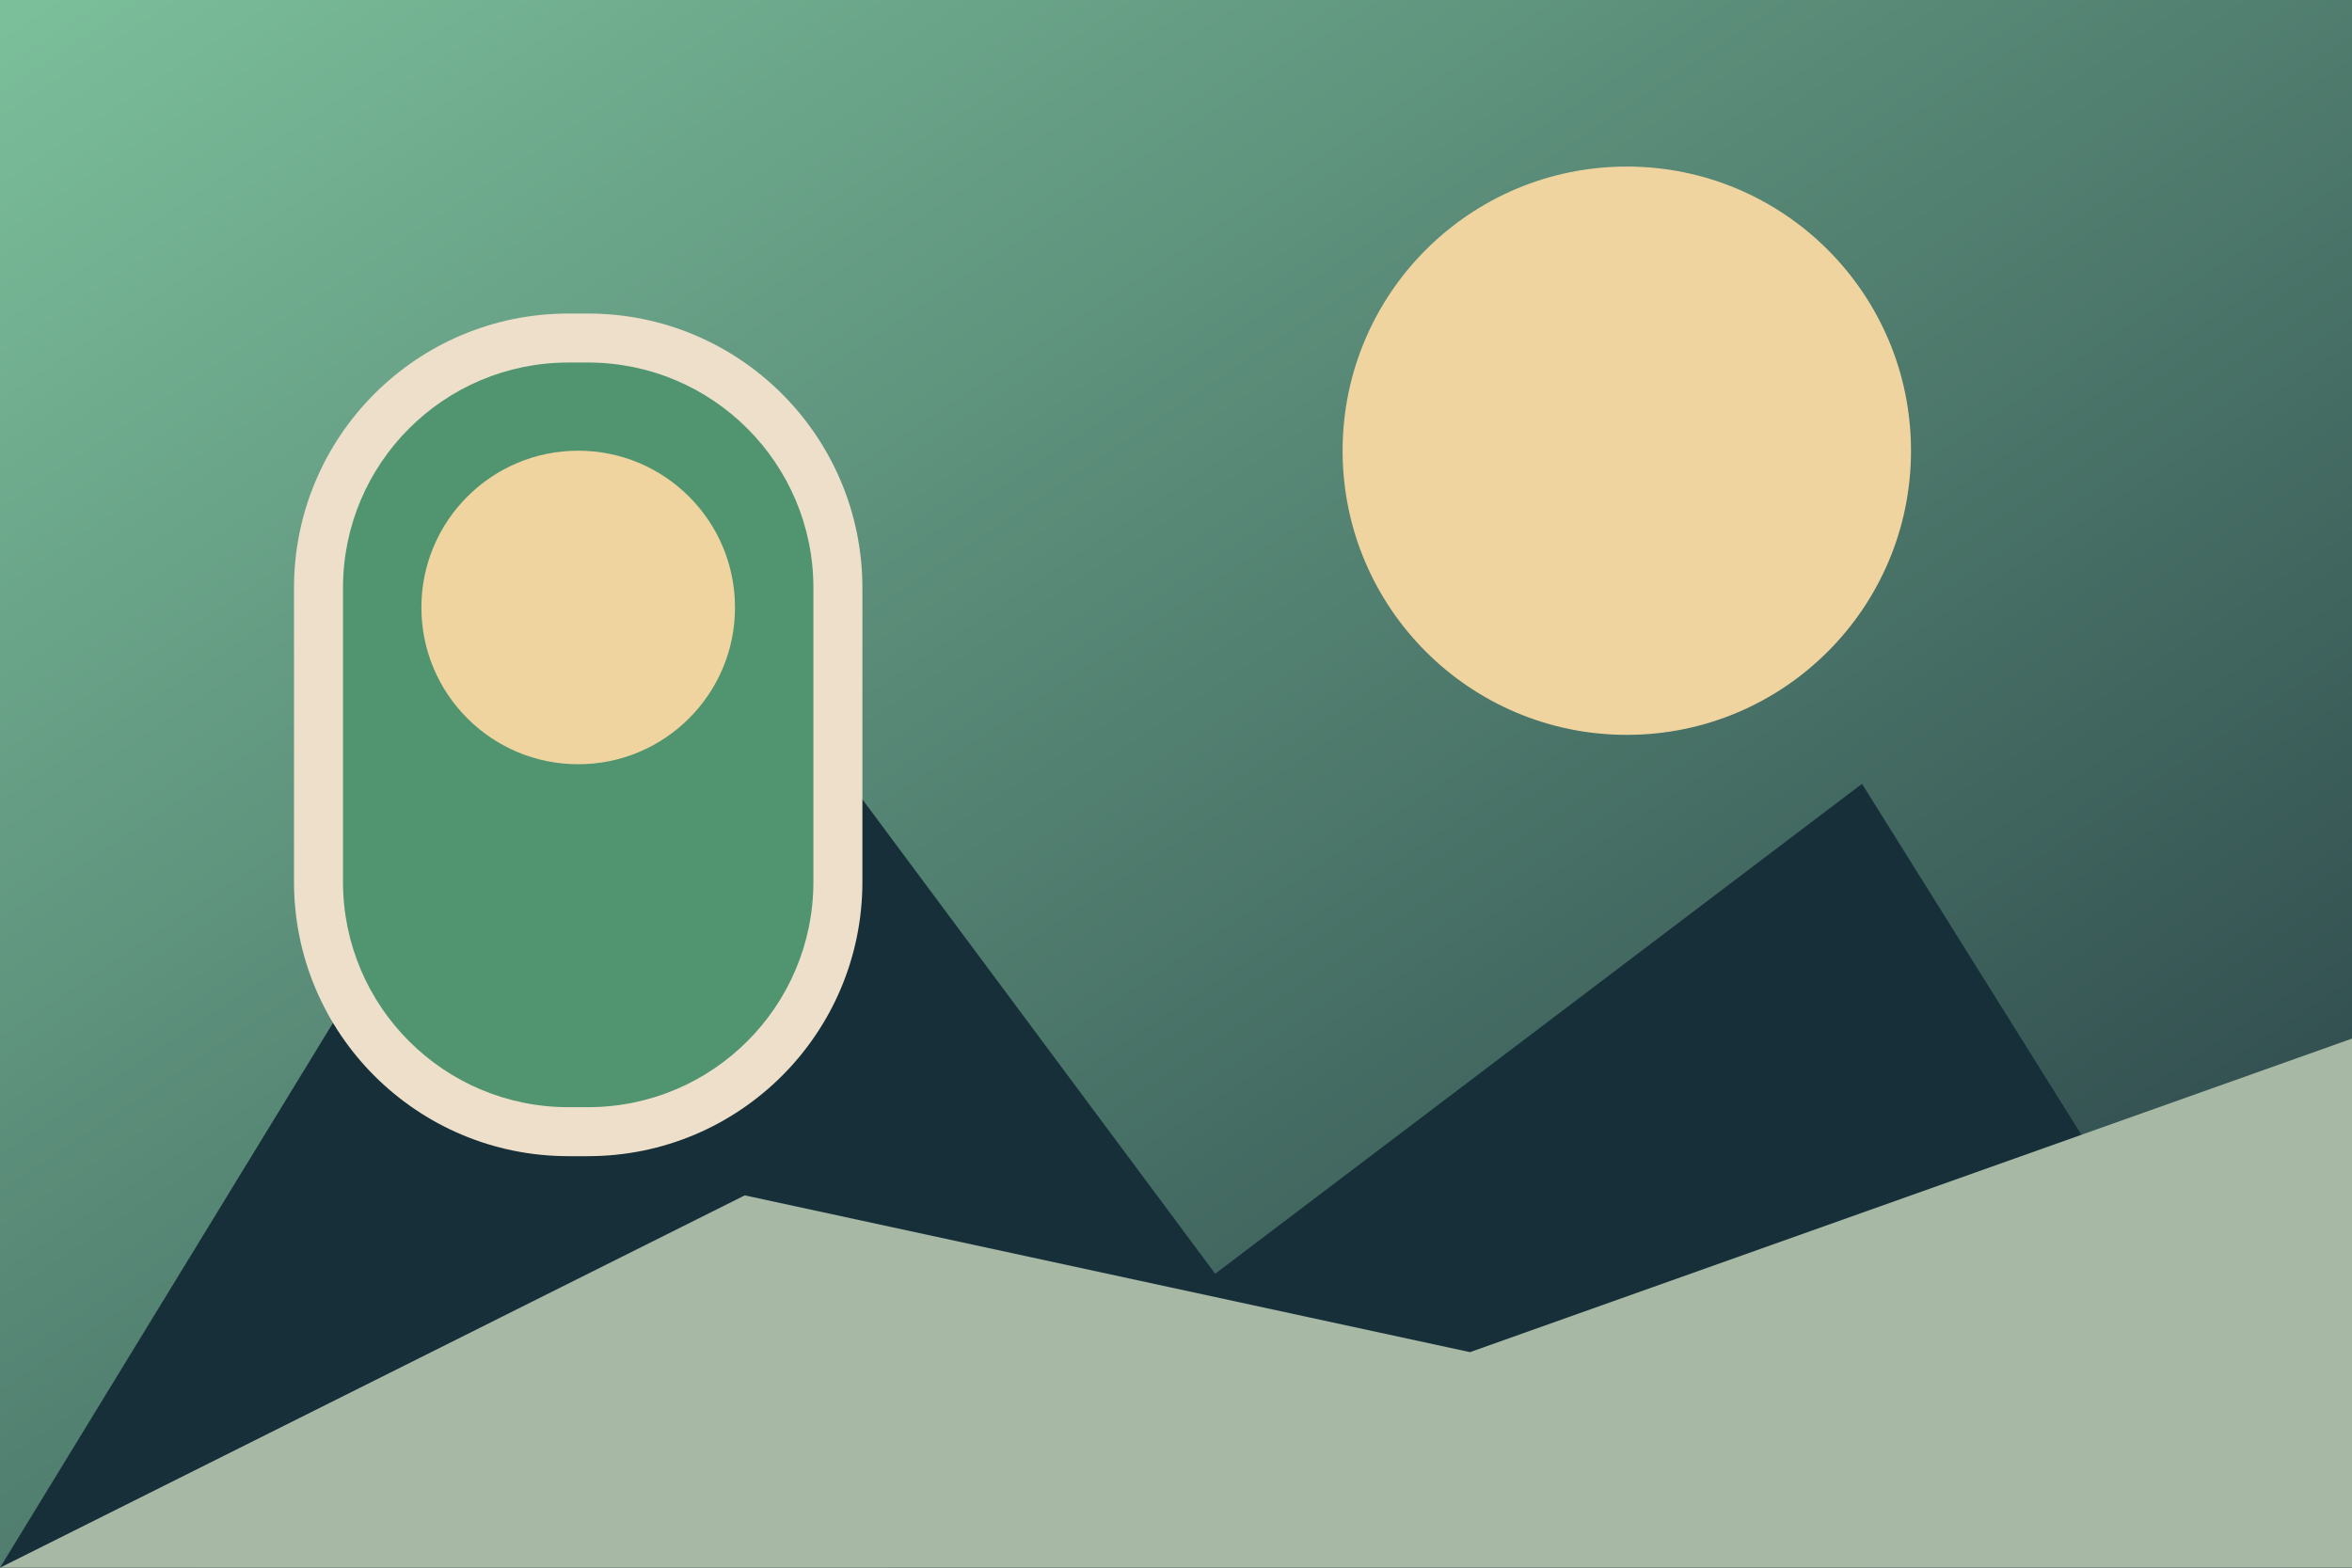
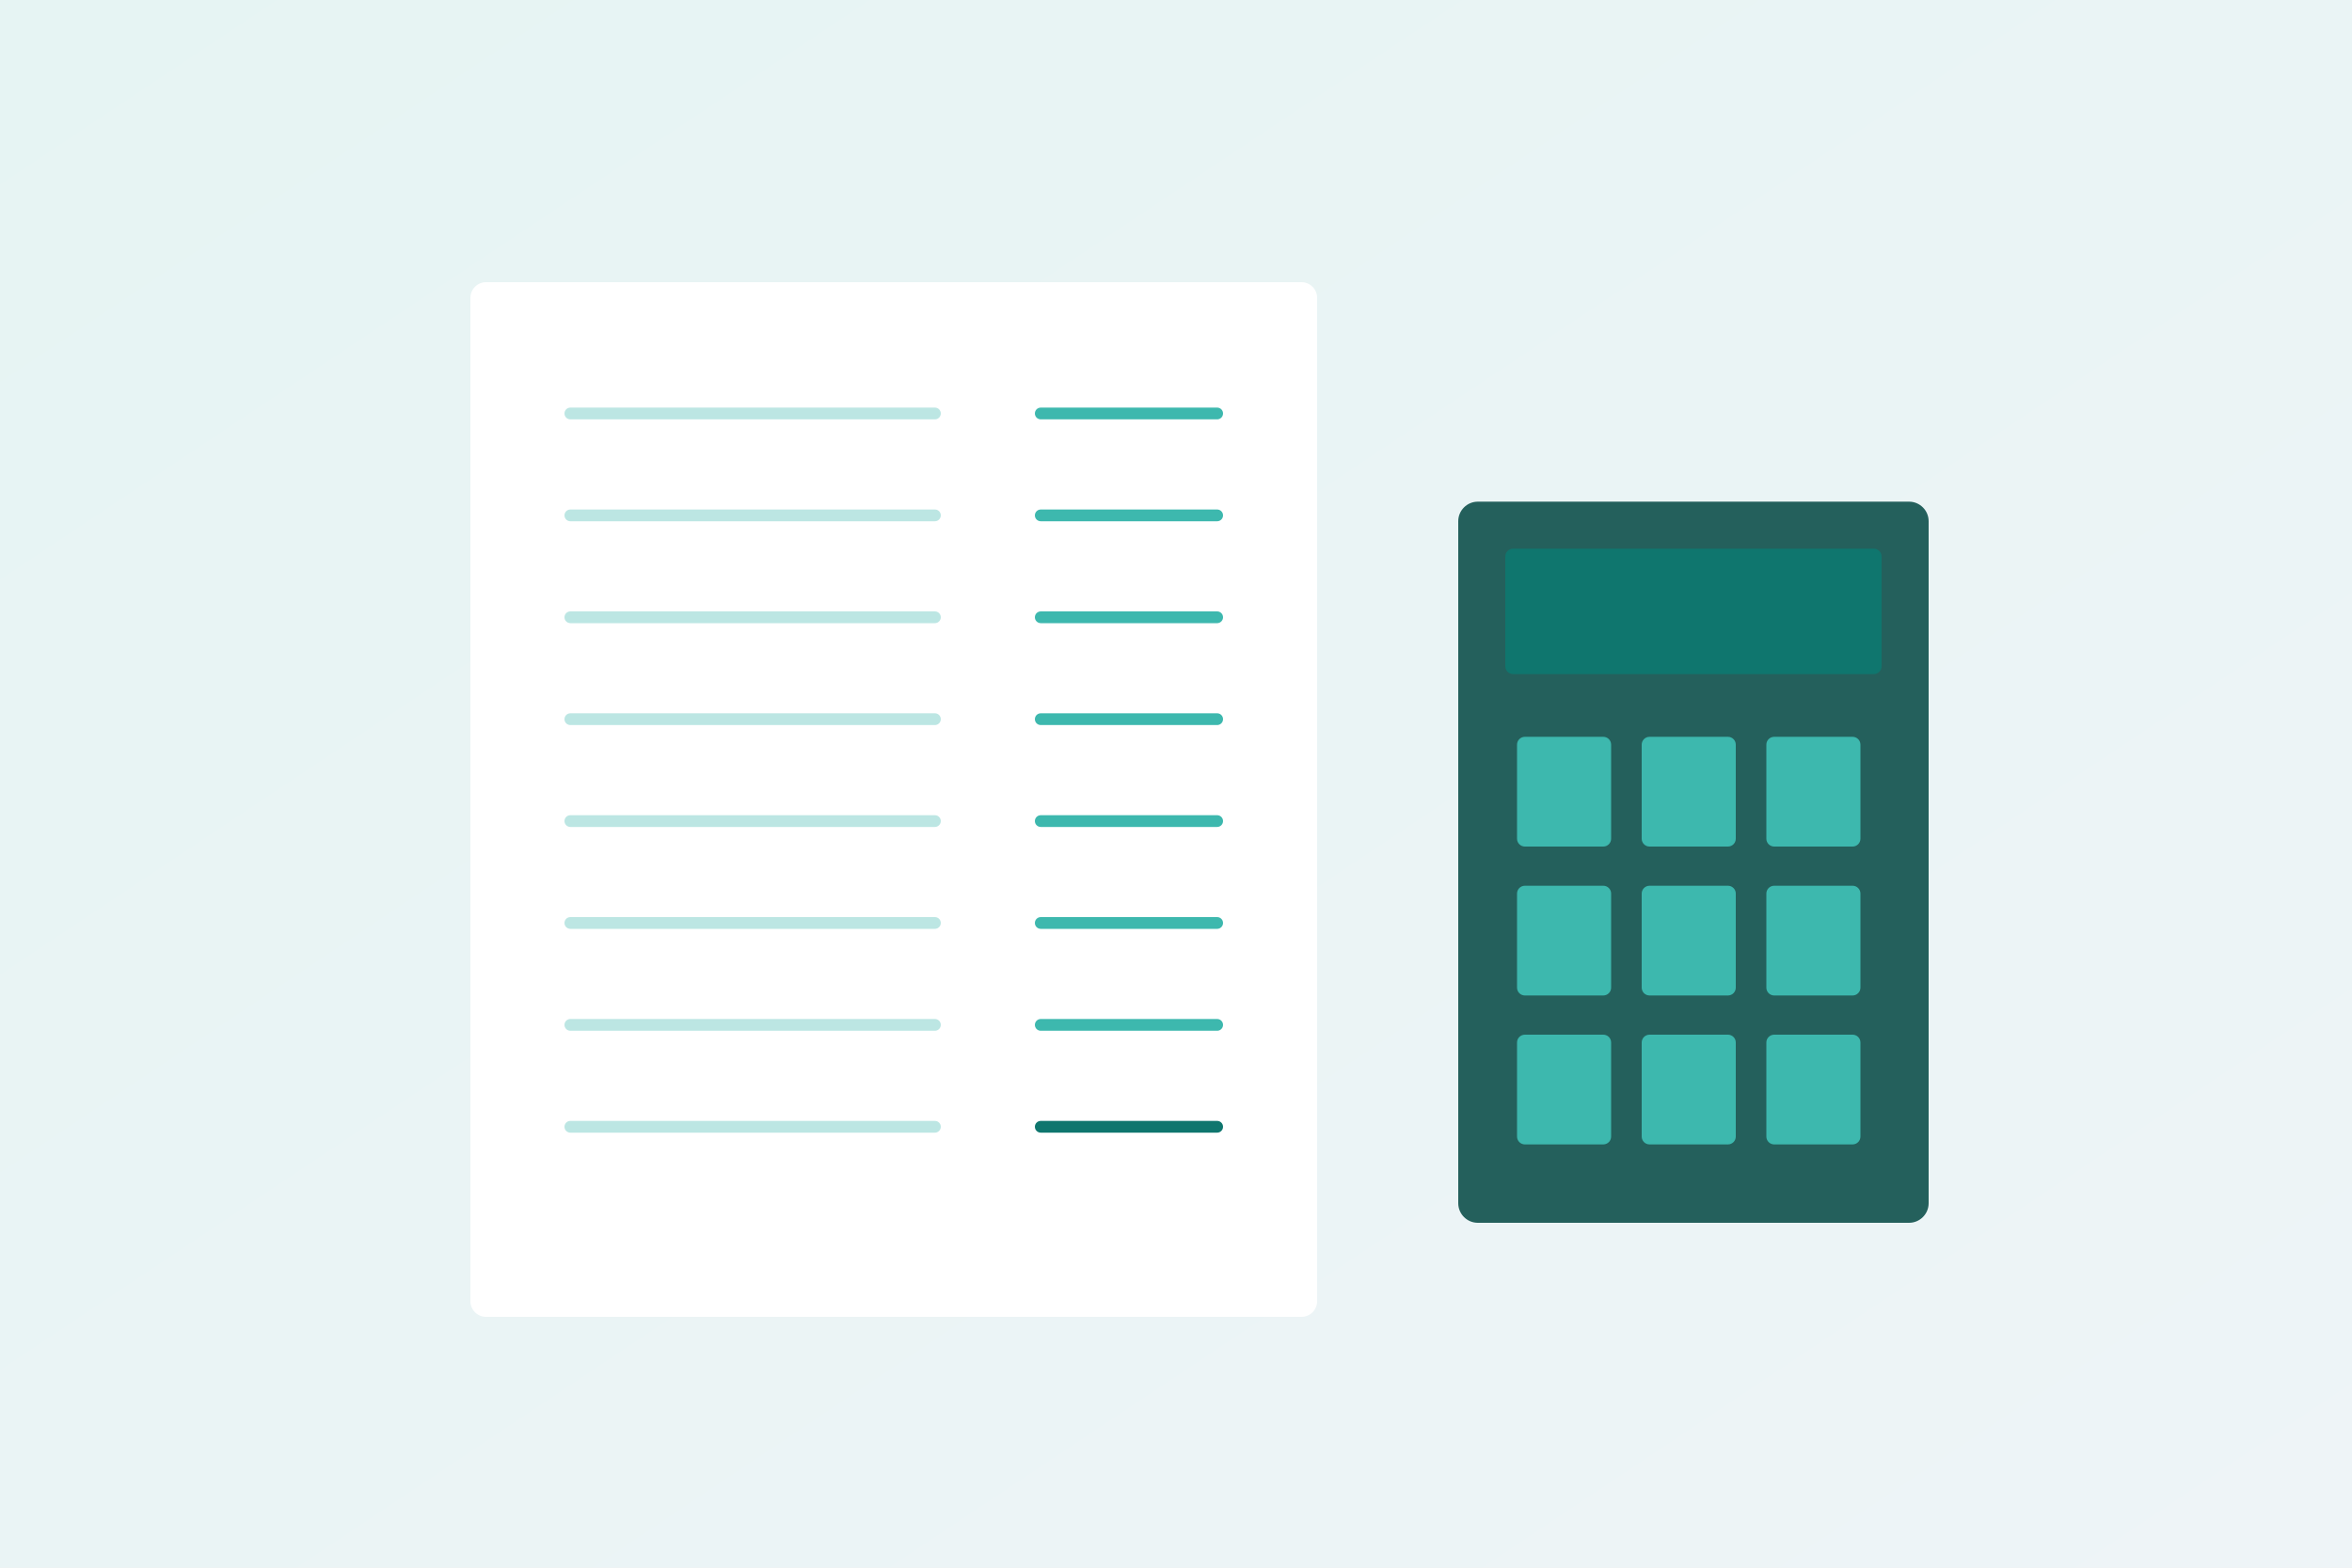
- <svg xmlns="http://www.w3.org/2000/svg" viewBox="0 0 1200 800">
+ <svg xmlns="http://www.w3.org/2000/svg" width="1200" height="800" viewBox="0 0 1200 800">
  <defs>
-     <linearGradient id="a" x2="1" y2="1">
-       <stop stop-color="hsl(147,35%,62%)" />
-       <stop offset="1" stop-color="hsl(197,30%,20%)" />
+     <linearGradient id="bg914355" x1="0" y1="0" x2="1" y2="1">
+       <stop offset="0" stop-color="#e6f4f3" />
+       <stop offset="1" stop-color="#eef4f7" />
    </linearGradient>
  </defs>
-   <rect width="1200" height="800" fill="url(#a)" />
-   <circle cx="830" cy="230" r="145" fill="#f0d4a0" />
-   <path d="M0 800 L330 260 L620 650 L950 400 L1200 800" fill="#162f39" />
-   <path d="M0 800 L380 610 L750 690 L1200 530 V800" fill="#a7b8a4" />
-   <rect x="150" y="160" width="290" height="430" rx="140" fill="#eddfc9" />
-   <rect x="175" y="185" width="240" height="380" rx="115" fill="hsl(147,30%,45%)" />
-   <circle cx="295" cy="310" r="80" fill="#f0d4a0" />
+   <rect width="1200" height="800" fill="url(#bg914355)" />
+   <rect x="240" y="144" width="432" height="528" rx="8" fill="#fff" />
+   <rect x="288" y="208" width="192" height="6" rx="3" fill="#bce6e3" />
+   <rect x="528" y="208" width="96" height="6" rx="3" fill="#3db8ae" />
+   <rect x="288" y="260" width="192" height="6" rx="3" fill="#bce6e3" />
+   <rect x="528" y="260" width="96" height="6" rx="3" fill="#3db8ae" />
+   <rect x="288" y="312" width="192" height="6" rx="3" fill="#bce6e3" />
+   <rect x="528" y="312" width="96" height="6" rx="3" fill="#3db8ae" />
+   <rect x="288" y="364" width="192" height="6" rx="3" fill="#bce6e3" />
+   <rect x="528" y="364" width="96" height="6" rx="3" fill="#3db8ae" />
+   <rect x="288" y="416" width="192" height="6" rx="3" fill="#bce6e3" />
+   <rect x="528" y="416" width="96" height="6" rx="3" fill="#3db8ae" />
+   <rect x="288" y="468" width="192" height="6" rx="3" fill="#bce6e3" />
+   <rect x="528" y="468" width="96" height="6" rx="3" fill="#3db8ae" />
+   <rect x="288" y="520" width="192" height="6" rx="3" fill="#bce6e3" />
+   <rect x="528" y="520" width="96" height="6" rx="3" fill="#3db8ae" />
+   <rect x="288" y="572" width="192" height="6" rx="3" fill="#bce6e3" />
+   <rect x="528" y="572" width="96" height="6" rx="3" fill="#0f766e" />
+   <rect x="744" y="256" width="240" height="368" rx="10" fill="#24605c" />
+   <rect x="768" y="280" width="192" height="64" rx="4" fill="#0f766e" />
+   <rect x="774" y="376" width="48" height="56" rx="4" fill="#3db8ae" />
+   <rect x="774" y="452" width="48" height="56" rx="4" fill="#3db8ae" />
+   <rect x="774" y="528" width="48" height="56" rx="4" fill="#3db8ae" />
+   <rect x="837.6" y="376" width="48" height="56" rx="4" fill="#3db8ae" />
+   <rect x="837.6" y="452" width="48" height="56" rx="4" fill="#3db8ae" />
+   <rect x="837.6" y="528" width="48" height="56" rx="4" fill="#3db8ae" />
+   <rect x="901.2" y="376" width="48" height="56" rx="4" fill="#3db8ae" />
+   <rect x="901.2" y="452" width="48" height="56" rx="4" fill="#3db8ae" />
+   <rect x="901.2" y="528" width="48" height="56" rx="4" fill="#3db8ae" />
</svg>
